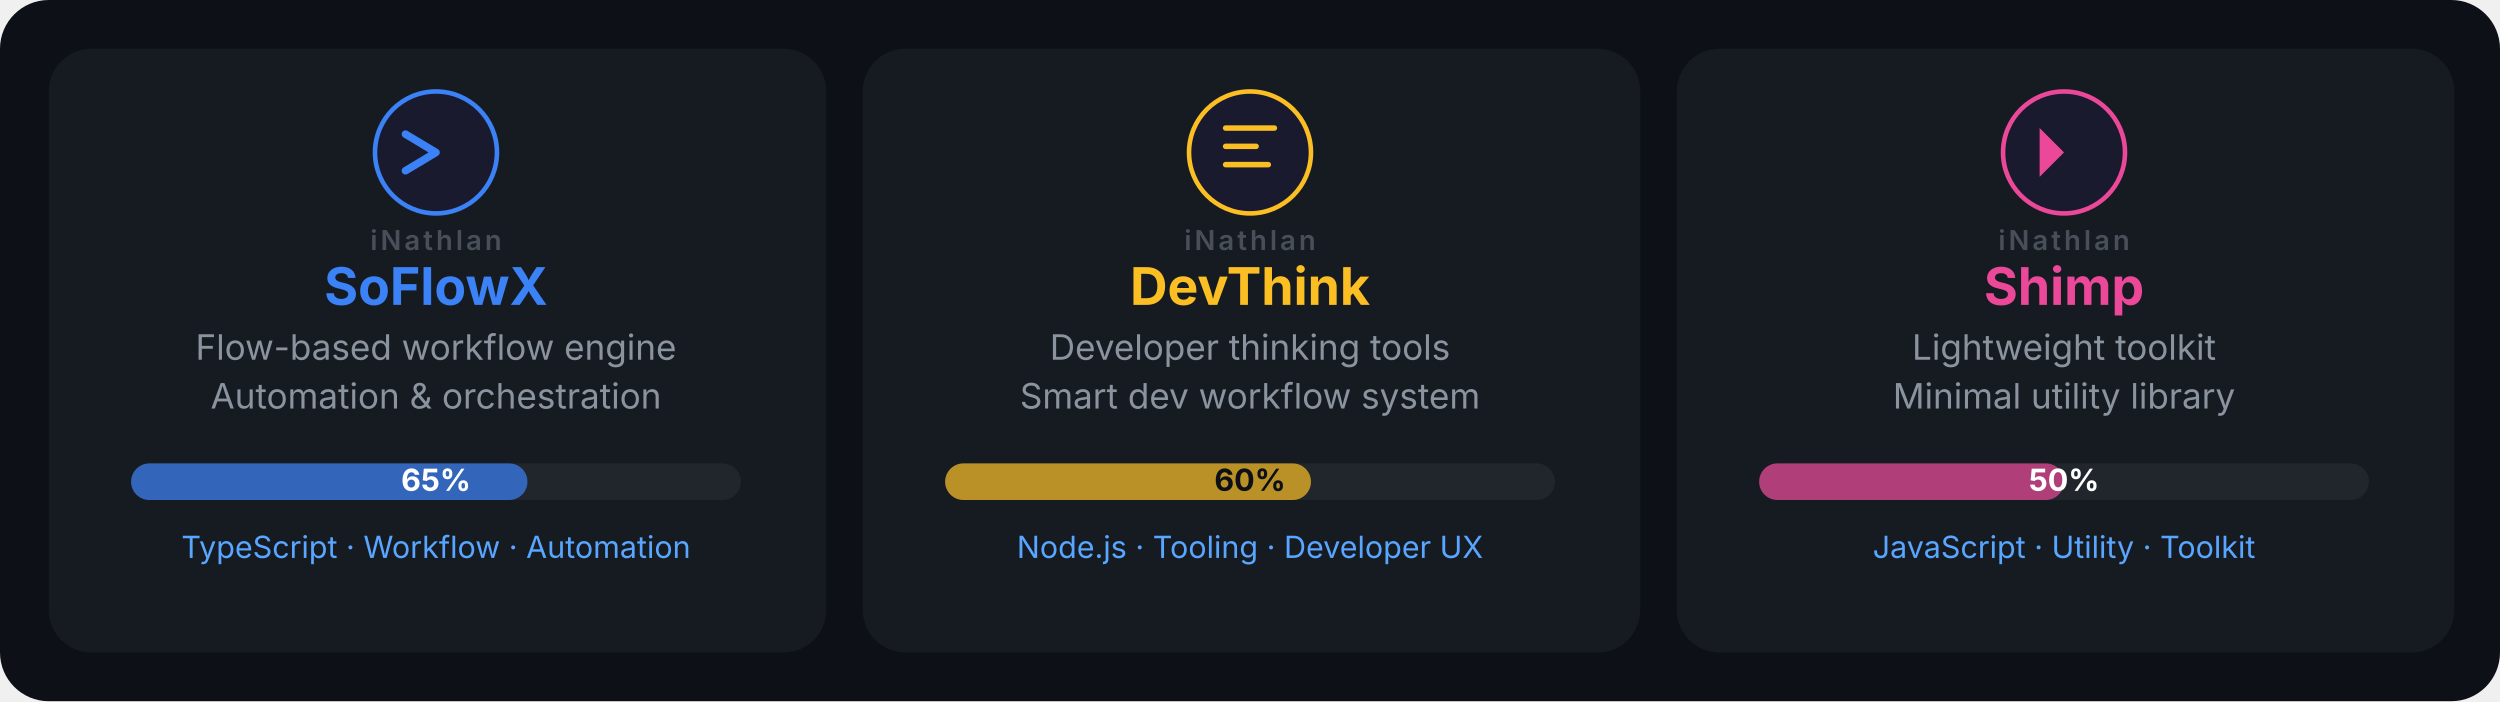
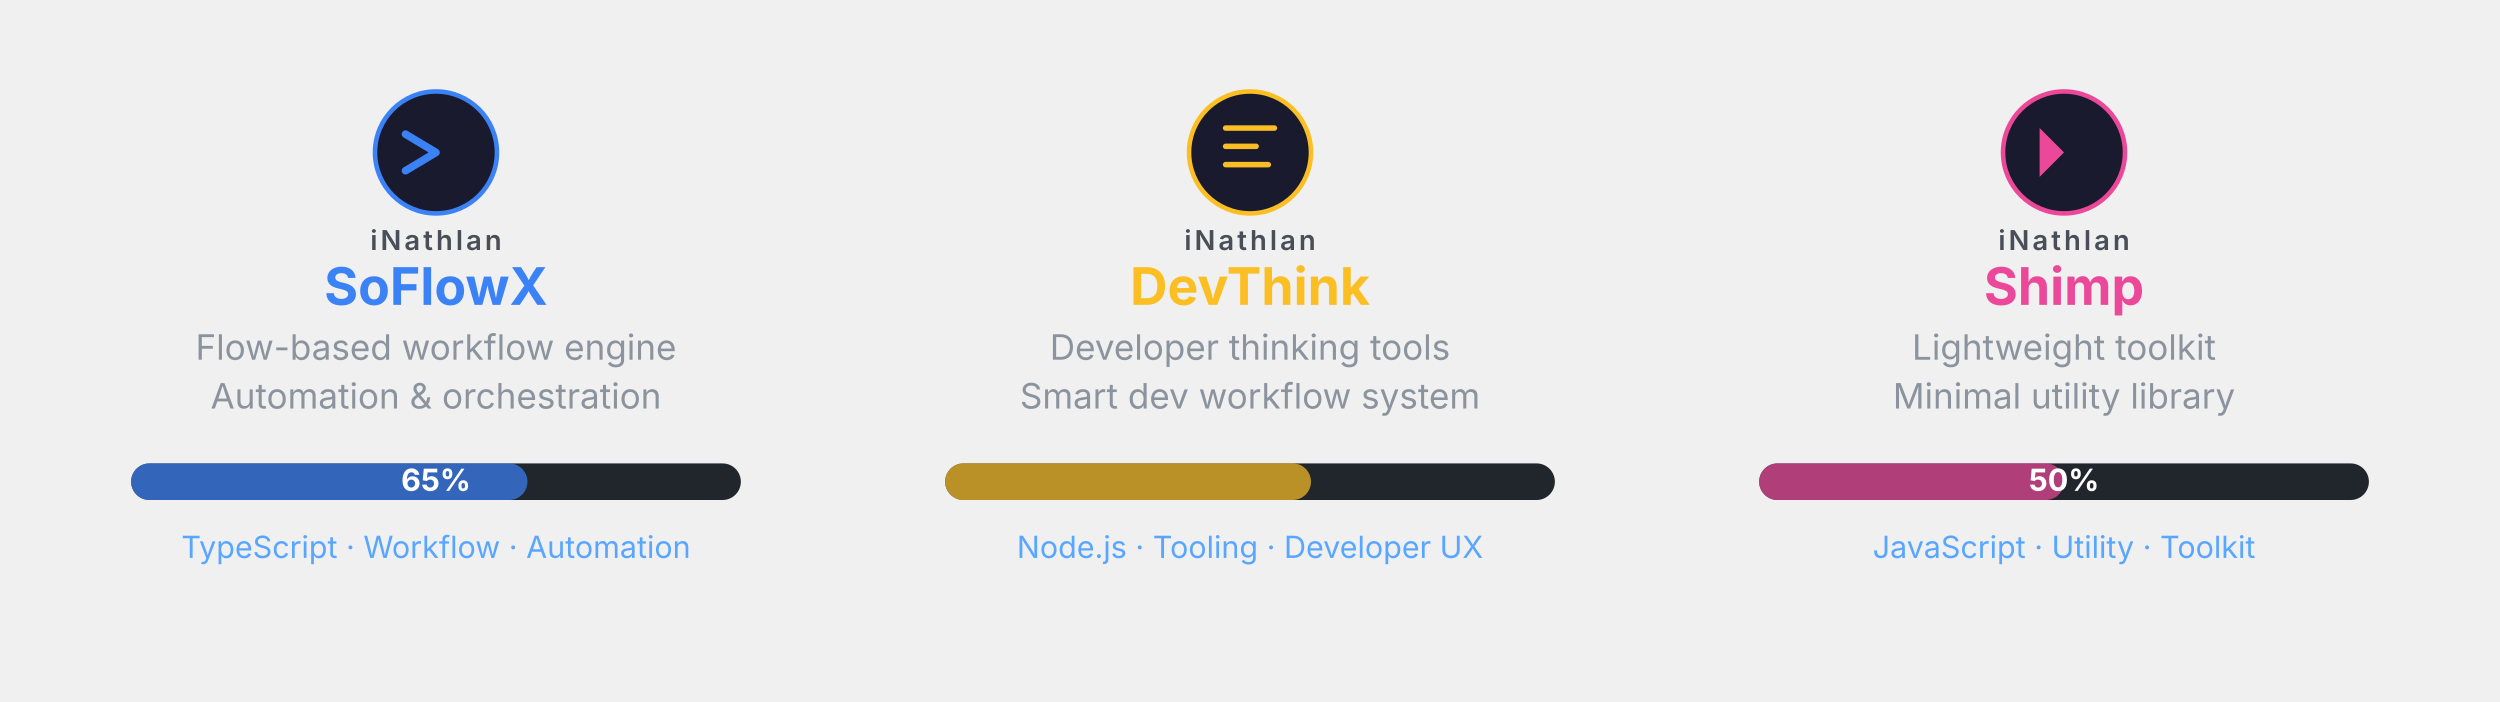
<svg xmlns="http://www.w3.org/2000/svg" width="820" height="230" viewBox="0 0 820 230">
  <style>
    text { font-family: 'Inter','Segoe UI',system-ui,sans-serif; }
    .pname { font-size: 17px; font-weight: 700; }
    .pdesc { font-size: 11.5px; fill: #8b949e; }
    .ptag { font-size: 10px; fill: #58a6ff; }
    .pct { font-size: 10px; font-weight: 700; }
    .porg { font-size: 9px; fill: #484f58; font-weight: 600; letter-spacing: 1px; }
  </style>
-   <rect width="820" height="230" rx="16" fill="#0d1117" />
-   <rect x="16" y="16" width="255" height="198" rx="14" fill="#161b22" />
+   <rect width="820" height="230" rx="16" fill="transparent" />
+   <rect x="16" y="16" width="255" height="198" rx="14" fill="transparent" />
  <circle cx="143" cy="50" r="20" fill="#1a1a2e" stroke="#3b82f6" stroke-width="1.5" />
  <path d="M133 44l10 6-10 6" fill="none" stroke="#3b82f6" stroke-width="2.5" stroke-linecap="round" stroke-linejoin="round" />
  <text x="143" y="82" text-anchor="middle" class="porg">iNathlan</text>
  <text x="143" y="100" text-anchor="middle" class="pname" fill="#3b82f6">SoFlowX</text>
  <text x="143" y="118" text-anchor="middle" class="pdesc">Flow-based workflow engine</text>
  <text x="143" y="134" text-anchor="middle" class="pdesc">Automation &amp; orchestration</text>
  <rect x="43" y="152" width="200" height="12" rx="6" fill="#21262d" />
  <rect x="43" y="152" width="130" height="12" rx="6" fill="#3b82f6" opacity="0.7" />
  <text x="143" y="161" text-anchor="middle" class="pct" fill="#fff">65%</text>
  <text x="143" y="183" text-anchor="middle" class="ptag">TypeScript · Workflow · Automation</text>
-   <rect x="283" y="16" width="255" height="198" rx="14" fill="#161b22" />
+   <rect x="283" y="16" width="255" height="198" rx="14" fill="transparent" />
  <circle cx="410" cy="50" r="20" fill="#1a1a2e" stroke="#fbbf24" stroke-width="1.5" />
  <path d="M402 42h16M402 48h10M402 54h14" stroke="#fbbf24" stroke-width="1.8" stroke-linecap="round" />
  <text x="410" y="82" text-anchor="middle" class="porg">iNathlan</text>
  <text x="410" y="100" text-anchor="middle" class="pname" fill="#fbbf24">DevThink</text>
  <text x="410" y="118" text-anchor="middle" class="pdesc">Developer thinking tools</text>
  <text x="410" y="134" text-anchor="middle" class="pdesc">Smart dev workflow system</text>
  <rect x="310" y="152" width="200" height="12" rx="6" fill="#21262d" />
  <rect x="310" y="152" width="120" height="12" rx="6" fill="#fbbf24" opacity="0.7" />
-   <text x="410" y="161" text-anchor="middle" class="pct" fill="#0d1117">60%</text>
+   <text x="410" y="161" text-anchor="middle" class="pct" fill="transparent">60%</text>
  <text x="410" y="183" text-anchor="middle" class="ptag">Node.js · Tooling · Developer UX</text>
-   <rect x="550" y="16" width="255" height="198" rx="14" fill="#161b22" />
+   <rect x="550" y="16" width="255" height="198" rx="14" fill="transparent" />
  <circle cx="677" cy="50" r="20" fill="#1a1a2e" stroke="#ec4899" stroke-width="1.5" />
  <path d="M669 42v16l8-8z" fill="#ec4899" />
  <text x="677" y="82" text-anchor="middle" class="porg">iNathlan</text>
  <text x="677" y="100" text-anchor="middle" class="pname" fill="#ec4899">Shimp</text>
  <text x="677" y="118" text-anchor="middle" class="pdesc">Lightweight toolkit</text>
  <text x="677" y="134" text-anchor="middle" class="pdesc">Minimal utility library</text>
  <rect x="577" y="152" width="200" height="12" rx="6" fill="#21262d" />
  <rect x="577" y="152" width="100" height="12" rx="6" fill="#ec4899" opacity="0.7" />
  <text x="677" y="161" text-anchor="middle" class="pct" fill="#fff">50%</text>
  <text x="677" y="183" text-anchor="middle" class="ptag">JavaScript · Utility · Toolkit</text>
</svg>
